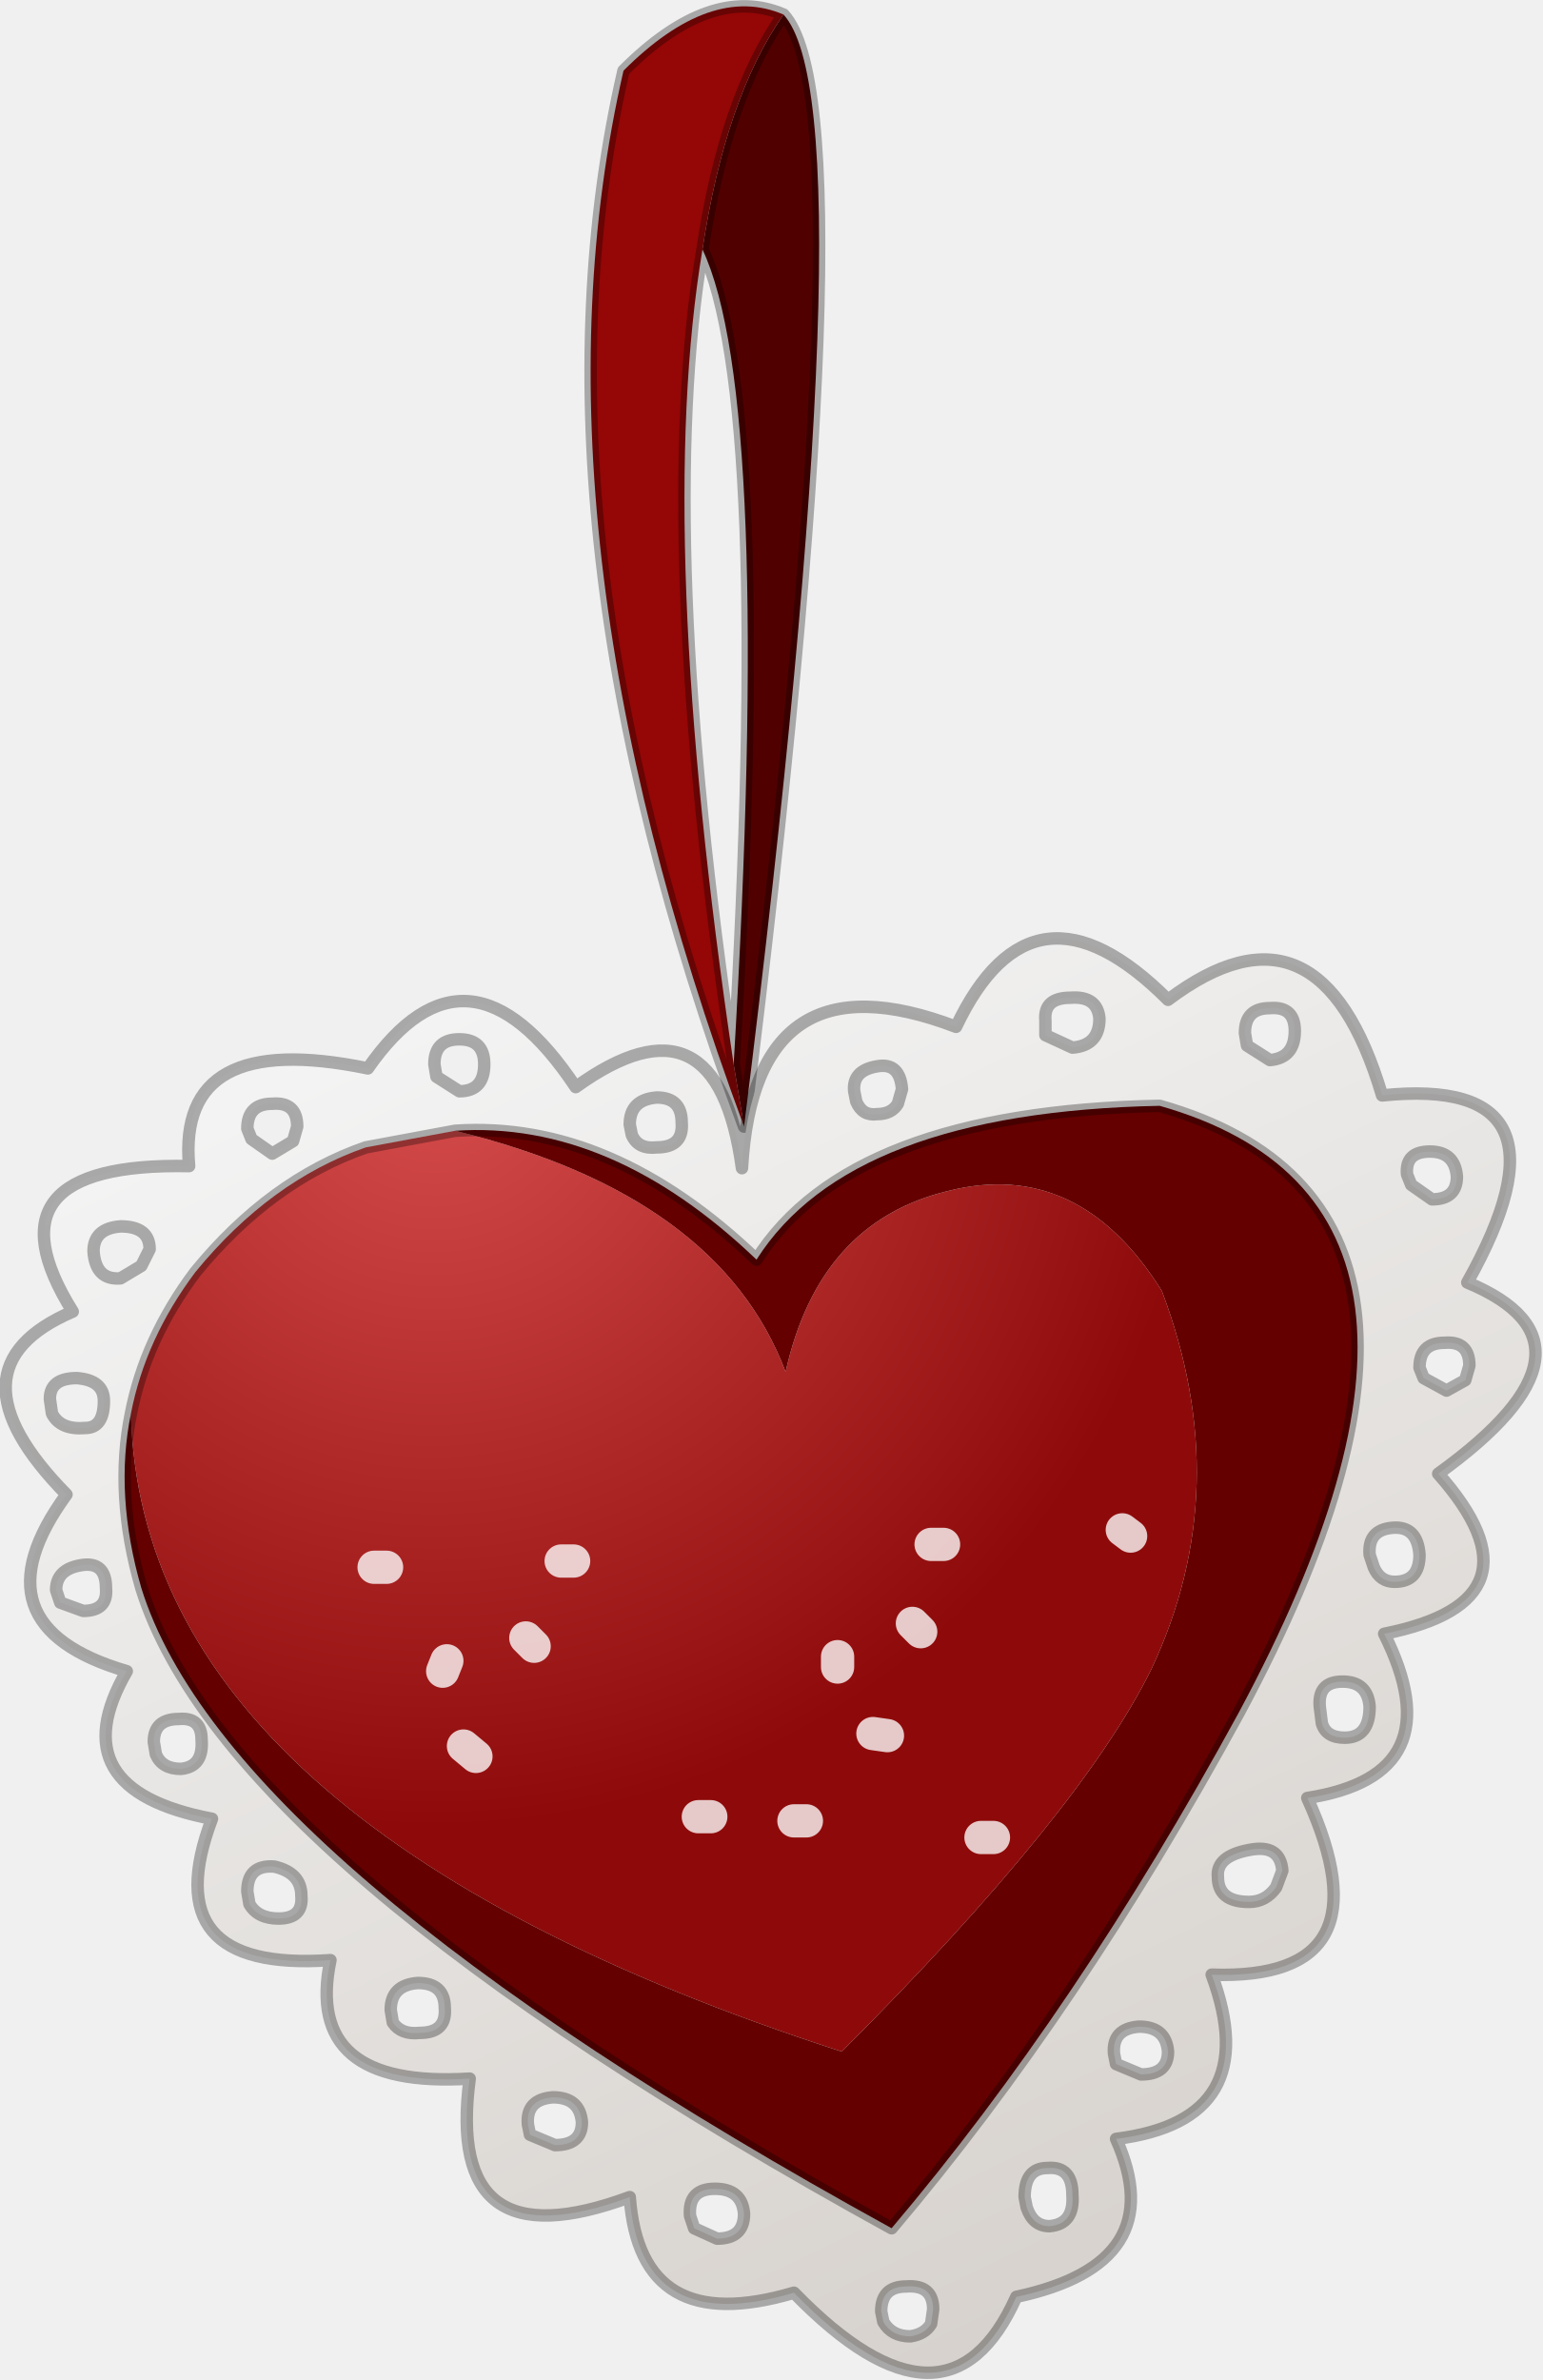
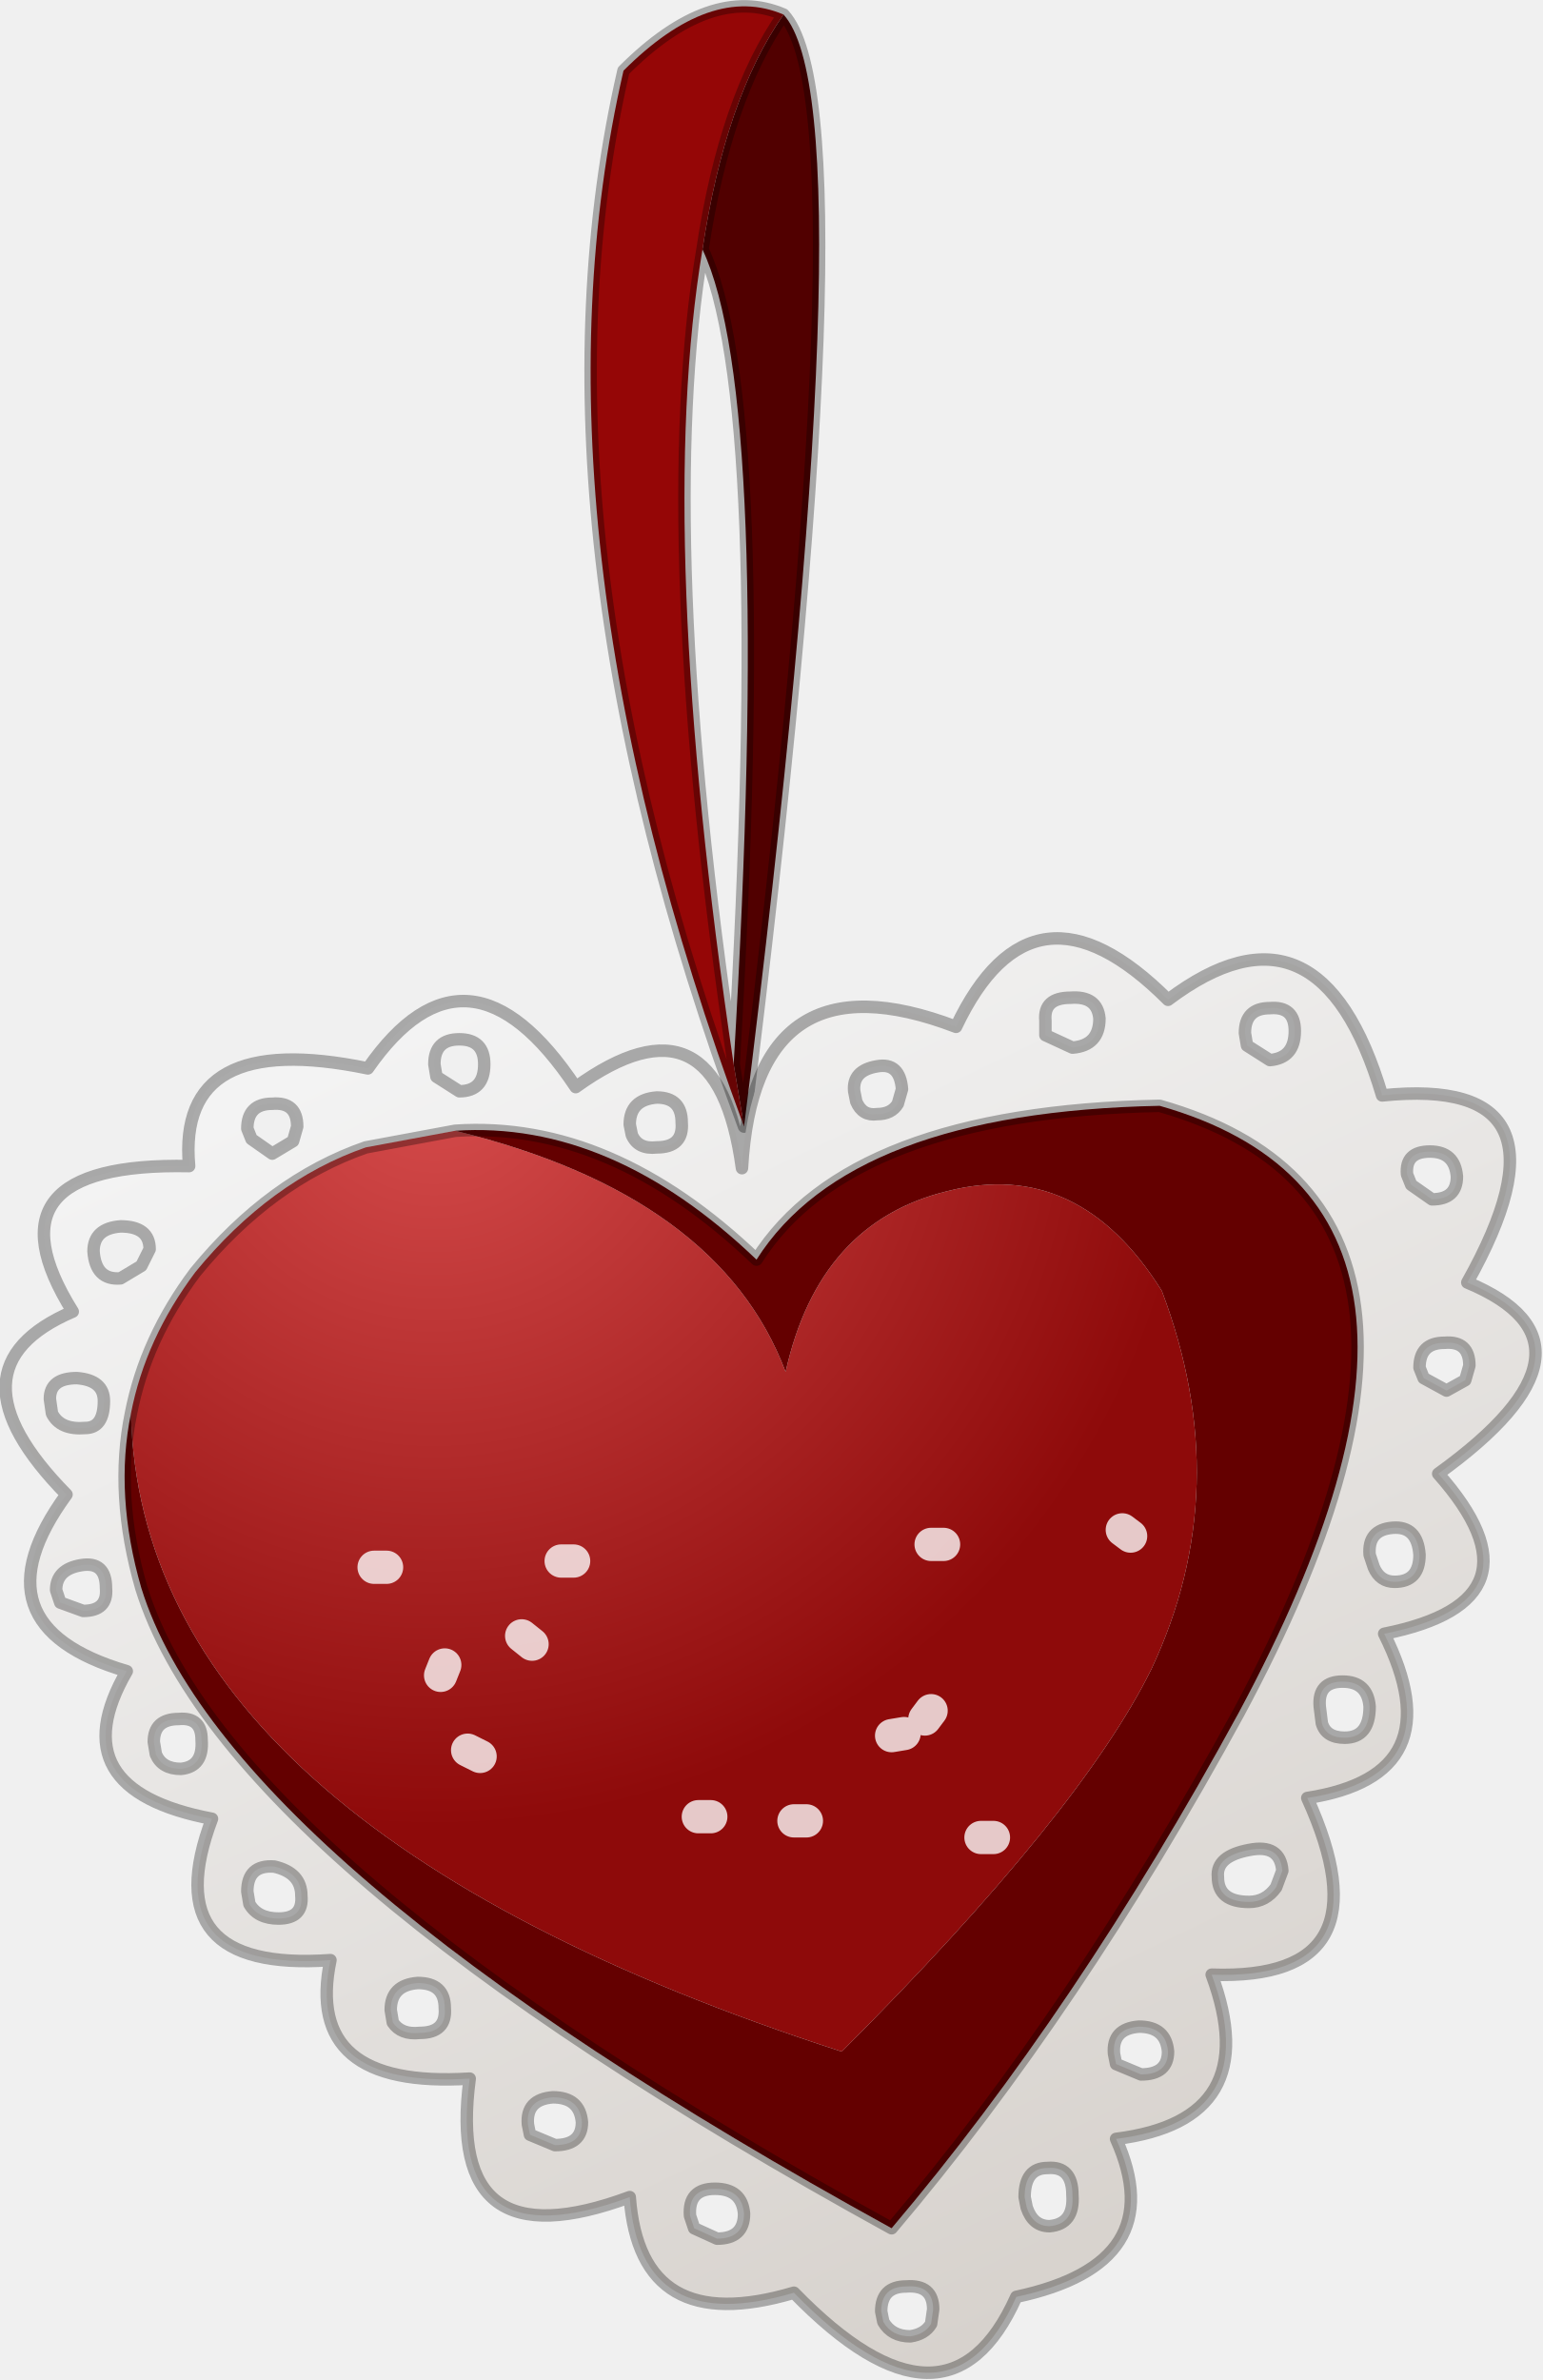
<svg xmlns="http://www.w3.org/2000/svg" xmlns:xlink="http://www.w3.org/1999/xlink" height="57.25px" width="37.1px">
  <g transform="matrix(1.0, 0.0, 0.0, 1.0, 16.65, 0.15)">
    <use height="57.25" transform="matrix(1.0, 0.0, 0.0, 1.0, -16.65, -0.15)" width="37.1" xlink:href="#decoration77-shape0" />
  </g>
  <defs>
    <g id="decoration77-shape0" transform="matrix(1.0, 0.0, 0.0, 1.0, 16.65, 0.15)">
      <path d="M2.2 0.2 Q4.3 2.5 1.25 26.95 L1.0 25.45 Q1.95 9.45 0.25 5.85 0.8 2.2 2.2 0.2" fill="#510000" fill-rule="evenodd" stroke="none" />
      <path d="M1.25 26.95 Q-4.15 12.4 -1.65 1.55 0.45 -0.55 2.2 0.2 0.8 2.2 0.25 5.85 -0.9 12.7 1.0 25.45 L1.25 26.95" fill="#950606" fill-rule="evenodd" stroke="none" />
      <path d="M2.2 0.2 Q4.3 2.5 1.25 26.95 -4.15 12.4 -1.65 1.55 0.45 -0.55 2.2 0.2 0.8 2.2 0.25 5.85 1.95 9.45 1.0 25.45 L1.25 26.95 M0.25 5.85 Q-0.9 12.7 1.0 25.45" fill="none" stroke="#000000" stroke-linecap="round" stroke-linejoin="round" stroke-opacity="0.302" stroke-width="0.3" />
-       <path d="M18.6 33.05 L18.7 32.7 Q18.7 32.1 18.1 32.15 17.5 32.15 17.5 32.75 L17.6 33.0 18.15 33.3 18.6 33.05 M18.4 28.15 Q18.35 27.55 17.75 27.55 17.15 27.55 17.2 28.1 L17.3 28.35 17.8 28.7 Q18.4 28.7 18.4 28.15 M6.35 24.55 Q8.2 20.65 11.45 23.9 15.1 21.15 16.6 26.2 21.45 25.7 18.65 30.7 22.25 32.2 17.95 35.3 20.65 38.35 16.65 39.15 18.35 42.55 14.8 43.1 16.8 47.5 12.5 47.35 13.8 50.85 10.2 51.3 11.55 54.3 7.8 55.1 6.15 58.8 2.45 55.0 -1.25 56.1 -1.5 52.7 -5.95 54.35 -5.35 49.85 -9.35 50.1 -8.7 47.0 -12.95 47.3 -11.55 43.6 -15.25 42.9 -13.6 40.05 -17.35 38.95 -15.05 35.8 -18.05 32.75 -14.9 31.4 -17.15 27.8 -12.1 27.9 -12.4 24.6 -7.8 25.55 -5.4 22.1 -2.8 26.0 0.6 23.55 1.2 27.95 1.5 22.7 6.35 24.55 M14.5 24.65 Q14.5 24.05 13.9 24.1 13.3 24.1 13.3 24.7 L13.35 25.0 13.9 25.35 Q14.5 25.3 14.5 24.65 M9.8 24.35 Q9.75 23.8 9.1 23.85 8.45 23.85 8.5 24.4 L8.5 24.75 9.15 25.05 Q9.8 25.0 9.8 24.35 M-5.7 27.05 L-7.85 27.45 Q-10.15 28.25 -11.95 30.45 -13.15 32.05 -13.5 33.85 -13.9 35.8 -13.25 38.05 -11.2 44.65 4.8 53.45 9.25 48.2 13.15 41.05 19.7 28.85 11.25 26.45 3.8 26.6 1.55 30.15 -1.95 26.8 -5.7 27.05 M-2.65 50.9 Q-2.7 50.3 -3.35 50.3 -4.0 50.35 -3.95 50.95 L-3.9 51.2 -3.3 51.45 Q-2.65 51.45 -2.65 50.9 M-5.95 48.15 Q-5.95 47.55 -6.6 47.55 -7.25 47.6 -7.25 48.2 L-7.2 48.5 Q-7.0 48.8 -6.55 48.75 -5.9 48.75 -5.95 48.15 M-10.7 45.35 L-10.65 45.65 Q-10.45 46.0 -9.95 46.0 -9.35 46.0 -9.4 45.45 -9.4 44.9 -10.05 44.75 -10.7 44.7 -10.7 45.35 M-14.1 38.05 Q-14.1 37.4 -14.7 37.5 -15.3 37.6 -15.3 38.1 L-15.2 38.4 -14.65 38.6 Q-14.05 38.6 -14.1 38.05 M-12.35 41.2 Q-12.95 41.2 -12.95 41.75 L-12.9 42.05 Q-12.75 42.4 -12.3 42.4 -11.75 42.35 -11.8 41.7 -11.8 41.15 -12.35 41.2 M-15.45 33.5 L-15.4 33.85 Q-15.2 34.25 -14.6 34.2 -14.15 34.2 -14.15 33.55 -14.15 33.05 -14.8 33.0 -15.45 33.0 -15.45 33.5 M-14.4 29.95 Q-14.35 30.65 -13.75 30.6 L-13.25 30.3 -13.05 29.9 Q-13.05 29.35 -13.75 29.35 -14.4 29.4 -14.4 29.95 M-6.2 25.45 L-6.15 25.75 -5.6 26.1 Q-5.0 26.1 -5.0 25.45 -5.0 24.85 -5.6 24.85 -6.2 24.85 -6.2 25.45 M-9.5 26.95 Q-9.5 26.35 -10.1 26.4 -10.7 26.4 -10.7 27.0 L-10.6 27.25 -10.1 27.6 -9.6 27.3 -9.5 26.95 M-0.85 27.45 Q-0.2 27.45 -0.25 26.85 -0.25 26.25 -0.85 26.25 -1.5 26.3 -1.5 26.9 L-1.45 27.15 Q-1.3 27.5 -0.85 27.45 M0.05 53.45 L0.6 53.7 Q1.25 53.7 1.25 53.1 1.2 52.5 0.55 52.5 -0.1 52.5 -0.05 53.15 L0.05 53.45 M5.8 55.4 Q5.8 54.8 5.15 54.85 4.55 54.85 4.55 55.45 L4.6 55.7 Q4.8 56.05 5.25 56.05 5.6 56.0 5.75 55.75 L5.8 55.4 M8.55 52.0 Q8.0 52.0 8.0 52.7 L8.05 52.95 Q8.2 53.4 8.6 53.4 9.2 53.35 9.15 52.65 9.15 51.95 8.55 52.0 M10.75 48.6 Q10.1 48.65 10.15 49.25 L10.2 49.5 10.8 49.75 Q11.45 49.75 11.45 49.2 11.4 48.6 10.75 48.6 M13.4 44.35 Q12.6 44.5 12.65 45.0 12.65 45.6 13.4 45.6 13.8 45.6 14.05 45.25 L14.2 44.85 Q14.15 44.2 13.4 44.35 M16.3 37.25 L16.4 37.55 Q16.55 37.9 16.9 37.9 17.5 37.9 17.5 37.25 17.45 36.55 16.85 36.6 16.25 36.65 16.3 37.25 M15.7 41.65 Q16.3 41.65 16.3 40.9 16.25 40.3 15.65 40.3 15.05 40.3 15.1 40.9 L15.15 41.3 Q15.25 41.65 15.7 41.65 M4.45 25.5 Q3.85 25.6 3.9 26.1 L3.95 26.35 Q4.1 26.7 4.45 26.65 4.8 26.65 4.95 26.4 L5.05 26.05 Q5.0 25.4 4.45 25.5" fill="url(#decoration77-gradient0)" fill-rule="evenodd" stroke="none" />
+       <path d="M18.1 32.15 Q17.5 32.15 17.5 32.75 L17.6 33.0 18.15 33.3 18.6 33.05 18.7 32.7 Q18.7 32.1 18.1 32.15 M18.4 28.15 Q18.35 27.55 17.75 27.55 17.15 27.55 17.2 28.1 L17.3 28.35 17.8 28.7 Q18.4 28.7 18.4 28.15 M6.35 24.55 Q8.2 20.65 11.45 23.9 15.1 21.15 16.6 26.2 21.45 25.7 18.65 30.7 22.25 32.2 17.95 35.3 20.65 38.35 16.65 39.15 18.35 42.55 14.8 43.1 16.8 47.5 12.5 47.35 13.8 50.85 10.2 51.3 11.55 54.3 7.8 55.1 6.15 58.8 2.45 55.0 -1.25 56.1 -1.5 52.7 -5.95 54.35 -5.35 49.85 -9.35 50.1 -8.7 47.0 -12.95 47.3 -11.55 43.6 -15.25 42.9 -13.6 40.05 -17.35 38.95 -15.05 35.8 -18.05 32.75 -14.9 31.4 -17.15 27.8 -12.1 27.9 -12.4 24.6 -7.8 25.55 -5.4 22.1 -2.8 26.0 0.6 23.55 1.2 27.95 1.5 22.7 6.35 24.55 M14.5 24.65 Q14.5 24.05 13.9 24.1 13.3 24.1 13.3 24.7 L13.35 25.0 13.9 25.35 Q14.5 25.3 14.5 24.65 M9.1 23.85 Q8.45 23.85 8.5 24.4 L8.5 24.75 9.15 25.05 Q9.8 25.0 9.8 24.35 9.75 23.8 9.1 23.85 M-5.7 27.05 L-7.85 27.45 Q-10.15 28.25 -11.95 30.45 -13.15 32.05 -13.5 33.85 -13.9 35.8 -13.25 38.05 -11.2 44.65 4.8 53.45 9.25 48.2 13.15 41.05 19.7 28.85 11.25 26.45 3.8 26.6 1.55 30.15 -1.95 26.8 -5.7 27.05 M-3.9 51.2 L-3.3 51.45 Q-2.65 51.45 -2.65 50.9 -2.7 50.3 -3.35 50.3 -4.0 50.35 -3.95 50.95 L-3.9 51.2 M-7.2 48.5 Q-7.0 48.8 -6.55 48.75 -5.9 48.75 -5.95 48.15 -5.95 47.55 -6.6 47.55 -7.25 47.6 -7.25 48.2 L-7.2 48.5 M-10.7 45.35 L-10.65 45.65 Q-10.45 46.0 -9.95 46.0 -9.35 46.0 -9.4 45.45 -9.4 44.9 -10.05 44.75 -10.7 44.7 -10.7 45.35 M-14.65 38.6 Q-14.05 38.6 -14.1 38.05 -14.1 37.4 -14.7 37.5 -15.3 37.6 -15.3 38.1 L-15.2 38.4 -14.65 38.6 M-11.8 41.7 Q-11.8 41.15 -12.35 41.2 -12.95 41.2 -12.95 41.75 L-12.9 42.05 Q-12.75 42.4 -12.3 42.4 -11.75 42.35 -11.8 41.7 M-15.45 33.5 L-15.4 33.85 Q-15.2 34.25 -14.6 34.2 -14.15 34.2 -14.15 33.55 -14.15 33.05 -14.8 33.0 -15.45 33.0 -15.45 33.5 M-13.05 29.9 Q-13.05 29.35 -13.75 29.35 -14.4 29.4 -14.4 29.95 -14.35 30.65 -13.75 30.6 L-13.25 30.3 -13.05 29.9 M-6.2 25.45 L-6.15 25.75 -5.6 26.1 Q-5.0 26.1 -5.0 25.45 -5.0 24.85 -5.6 24.85 -6.2 24.85 -6.2 25.45 M-9.5 26.95 Q-9.5 26.35 -10.1 26.4 -10.7 26.4 -10.7 27.0 L-10.6 27.25 -10.1 27.6 -9.6 27.3 -9.5 26.95 M-1.5 26.9 L-1.45 27.15 Q-1.3 27.5 -0.85 27.45 -0.2 27.45 -0.25 26.85 -0.25 26.25 -0.85 26.25 -1.5 26.3 -1.5 26.9 M0.05 53.45 L0.6 53.7 Q1.25 53.7 1.25 53.1 1.2 52.5 0.55 52.5 -0.1 52.5 -0.05 53.15 L0.05 53.45 M5.8 55.4 Q5.8 54.8 5.15 54.85 4.55 54.85 4.55 55.45 L4.6 55.7 Q4.8 56.05 5.25 56.05 5.6 56.0 5.75 55.75 L5.8 55.4 M9.15 52.65 Q9.15 51.95 8.55 52.0 8.0 52.0 8.0 52.7 L8.05 52.95 Q8.2 53.4 8.6 53.4 9.2 53.35 9.15 52.65 M10.75 48.6 Q10.1 48.65 10.15 49.25 L10.2 49.5 10.8 49.75 Q11.45 49.75 11.45 49.2 11.4 48.6 10.75 48.6 M14.05 45.25 L14.2 44.85 Q14.15 44.2 13.4 44.35 12.6 44.5 12.65 45.0 12.65 45.6 13.4 45.6 13.8 45.6 14.05 45.25 M16.9 37.9 Q17.5 37.9 17.5 37.25 17.45 36.55 16.85 36.6 16.25 36.65 16.3 37.25 L16.4 37.55 Q16.55 37.9 16.9 37.9 M16.3 40.9 Q16.25 40.3 15.65 40.3 15.05 40.3 15.1 40.9 L15.15 41.3 Q15.25 41.65 15.7 41.65 16.3 41.65 16.3 40.9 M4.95 26.4 L5.05 26.05 Q5.0 25.4 4.45 25.5 3.85 25.6 3.9 26.1 L3.95 26.35 Q4.1 26.7 4.45 26.65 4.8 26.65 4.95 26.4" fill="url(#decoration77-gradient0)" fill-rule="evenodd" stroke="none" />
      <path d="M-5.7 27.05 Q0.65 28.6 2.25 32.85 3.05 29.25 6.15 28.5 9.3 27.7 11.3 30.9 13.1 35.65 11.05 40.0 9.35 43.45 3.6 49.2 -13.25 43.75 -13.5 33.85 -13.15 32.05 -11.95 30.45 -10.15 28.25 -7.85 27.45 L-5.7 27.05" fill="url(#decoration77-gradient1)" fill-rule="evenodd" stroke="none" />
      <path d="M-13.5 33.85 Q-13.25 43.75 3.6 49.2 9.35 43.45 11.05 40.0 13.1 35.65 11.3 30.9 9.3 27.7 6.15 28.5 3.05 29.25 2.25 32.85 0.65 28.6 -5.7 27.05 -1.95 26.8 1.55 30.15 3.8 26.6 11.25 26.45 19.7 28.85 13.15 41.05 9.25 48.2 4.8 53.45 -11.2 44.65 -13.25 38.05 -13.9 35.8 -13.5 33.85" fill="#640000" fill-rule="evenodd" stroke="none" />
-       <path d="M9.8 24.35 Q9.8 25.0 9.15 25.05 L8.5 24.75 8.5 24.4 Q8.45 23.85 9.1 23.85 9.75 23.8 9.8 24.35 M14.5 24.65 Q14.5 25.3 13.9 25.35 L13.35 25.0 13.3 24.7 Q13.3 24.1 13.9 24.1 14.5 24.05 14.5 24.65 M6.35 24.55 Q1.5 22.7 1.2 27.95 0.6 23.55 -2.8 26.0 -5.4 22.1 -7.8 25.55 -12.4 24.6 -12.1 27.9 -17.15 27.8 -14.9 31.4 -18.05 32.75 -15.05 35.8 -17.35 38.95 -13.6 40.05 -15.25 42.9 -11.55 43.6 -12.95 47.3 -8.7 47.0 -9.35 50.1 -5.35 49.85 -5.95 54.35 -1.5 52.7 -1.25 56.1 2.45 55.0 6.15 58.8 7.8 55.1 11.55 54.3 10.2 51.3 13.8 50.85 12.5 47.35 16.8 47.5 14.8 43.1 18.35 42.55 16.65 39.15 20.65 38.35 17.95 35.3 22.25 32.2 18.65 30.7 21.45 25.7 16.6 26.2 15.1 21.15 11.45 23.9 8.2 20.65 6.35 24.55 M18.4 28.15 Q18.4 28.7 17.8 28.7 L17.3 28.35 17.2 28.1 Q17.15 27.55 17.75 27.55 18.35 27.55 18.4 28.15 M18.6 33.05 L18.15 33.3 17.6 33.0 17.5 32.75 Q17.5 32.15 18.1 32.15 18.7 32.1 18.7 32.7 L18.6 33.05 M-5.7 27.05 L-7.85 27.45 Q-10.15 28.25 -11.95 30.45 -13.15 32.05 -13.5 33.85 -13.9 35.8 -13.25 38.05 -11.2 44.65 4.8 53.45 9.25 48.2 13.15 41.05 19.7 28.85 11.25 26.45 3.8 26.6 1.55 30.15 -1.95 26.8 -5.7 27.05 M4.45 25.5 Q5.0 25.4 5.05 26.05 L4.95 26.4 Q4.8 26.65 4.45 26.65 4.1 26.7 3.95 26.35 L3.9 26.1 Q3.85 25.6 4.45 25.5 M15.7 41.65 Q15.25 41.65 15.15 41.3 L15.1 40.9 Q15.05 40.3 15.65 40.3 16.25 40.3 16.3 40.9 16.3 41.65 15.7 41.65 M16.3 37.25 Q16.25 36.65 16.85 36.6 17.45 36.55 17.5 37.25 17.5 37.9 16.9 37.9 16.55 37.9 16.4 37.55 L16.3 37.25 M13.4 44.35 Q14.15 44.2 14.2 44.85 L14.05 45.25 Q13.8 45.6 13.4 45.6 12.65 45.6 12.65 45.0 12.6 44.5 13.4 44.35 M10.75 48.6 Q11.4 48.6 11.45 49.2 11.45 49.75 10.8 49.75 L10.2 49.5 10.15 49.25 Q10.1 48.65 10.75 48.6 M8.55 52.0 Q9.15 51.95 9.15 52.65 9.2 53.35 8.6 53.4 8.2 53.4 8.05 52.95 L8.0 52.7 Q8.0 52.0 8.55 52.0 M5.8 55.4 L5.75 55.75 Q5.6 56.0 5.25 56.05 4.8 56.05 4.6 55.7 L4.55 55.45 Q4.55 54.85 5.15 54.85 5.8 54.8 5.8 55.4 M0.05 53.45 L-0.05 53.15 Q-0.1 52.5 0.55 52.5 1.2 52.5 1.25 53.1 1.25 53.7 0.6 53.7 L0.05 53.45 M-0.85 27.45 Q-1.3 27.5 -1.45 27.15 L-1.5 26.9 Q-1.5 26.3 -0.85 26.25 -0.25 26.25 -0.25 26.85 -0.2 27.45 -0.85 27.45 M-9.5 26.95 L-9.6 27.3 -10.1 27.6 -10.6 27.25 -10.7 27.0 Q-10.7 26.4 -10.1 26.4 -9.5 26.35 -9.5 26.95 M-6.2 25.45 Q-6.2 24.85 -5.6 24.85 -5.0 24.85 -5.0 25.45 -5.0 26.1 -5.6 26.1 L-6.15 25.75 -6.2 25.45 M-14.4 29.95 Q-14.4 29.4 -13.75 29.35 -13.05 29.35 -13.05 29.9 L-13.25 30.3 -13.75 30.6 Q-14.35 30.65 -14.4 29.95 M-15.45 33.5 Q-15.45 33.0 -14.8 33.0 -14.15 33.05 -14.15 33.55 -14.15 34.2 -14.6 34.2 -15.2 34.25 -15.4 33.85 L-15.45 33.5 M-12.35 41.2 Q-11.8 41.15 -11.8 41.7 -11.75 42.35 -12.3 42.4 -12.75 42.4 -12.9 42.05 L-12.95 41.75 Q-12.95 41.2 -12.35 41.2 M-14.1 38.05 Q-14.05 38.6 -14.65 38.6 L-15.2 38.4 -15.3 38.1 Q-15.3 37.6 -14.7 37.5 -14.1 37.4 -14.1 38.05 M-10.7 45.35 Q-10.7 44.7 -10.05 44.75 -9.4 44.9 -9.4 45.45 -9.35 46.0 -9.95 46.0 -10.45 46.0 -10.65 45.65 L-10.7 45.35 M-5.95 48.15 Q-5.9 48.75 -6.55 48.75 -7.0 48.8 -7.2 48.5 L-7.25 48.2 Q-7.25 47.6 -6.6 47.55 -5.95 47.55 -5.95 48.15 M-2.65 50.9 Q-2.65 51.45 -3.3 51.45 L-3.9 51.2 -3.95 50.95 Q-4.0 50.35 -3.35 50.3 -2.7 50.3 -2.65 50.9" fill="none" stroke="#000000" stroke-linecap="round" stroke-linejoin="round" stroke-opacity="0.302" stroke-width="0.3" />
-       <path d="M10.55 36.8 L10.35 36.65 M6.05 37.0 L5.75 37.0 M5.5 39.1 L5.3 38.9 M4.35 41.55 L4.7 41.6 M3.5 39.7 L3.5 39.95 M0.15 43.55 L0.45 43.55 M2.45 43.65 L2.75 43.65 M6.95 44.05 L7.25 44.05 M-2.85 37.4 L-3.15 37.4 M-3.8 39.45 L-4.0 39.25 M-5.9 39.8 L-6.0 40.05 M-5.5 41.85 L-5.2 42.1 M-7.35 37.55 L-7.65 37.55" fill="none" stroke="#ffffff" stroke-linecap="round" stroke-linejoin="round" stroke-opacity="0.78" stroke-width="0.8" />
+       <path d="M9.1 23.85 Q9.75 23.8 9.8 24.35 9.8 25.0 9.15 25.05 L8.5 24.75 8.5 24.4 Q8.45 23.85 9.1 23.85 M14.5 24.65 Q14.5 25.3 13.9 25.35 L13.35 25.0 13.3 24.7 Q13.3 24.1 13.9 24.1 14.5 24.05 14.5 24.65 M6.35 24.55 Q1.5 22.7 1.2 27.95 0.6 23.55 -2.8 26.0 -5.4 22.1 -7.8 25.55 -12.4 24.6 -12.1 27.9 -17.15 27.8 -14.9 31.4 -18.05 32.75 -15.05 35.8 -17.35 38.95 -13.6 40.05 -15.25 42.9 -11.55 43.6 -12.95 47.3 -8.7 47.0 -9.35 50.1 -5.35 49.85 -5.95 54.35 -1.5 52.7 -1.25 56.1 2.45 55.0 6.15 58.8 7.8 55.1 11.55 54.3 10.2 51.3 13.8 50.85 12.5 47.35 16.8 47.5 14.8 43.1 18.35 42.55 16.65 39.15 20.65 38.35 17.95 35.3 22.25 32.2 18.65 30.7 21.45 25.7 16.6 26.2 15.1 21.15 11.45 23.9 8.2 20.65 6.35 24.55 M18.4 28.15 Q18.4 28.7 17.8 28.7 L17.3 28.35 17.2 28.1 Q17.15 27.55 17.75 27.55 18.35 27.55 18.4 28.15 M18.1 32.15 Q18.7 32.1 18.7 32.7 L18.6 33.05 18.15 33.3 17.6 33.0 17.5 32.75 Q17.5 32.15 18.1 32.15 M-5.7 27.05 L-7.85 27.45 Q-10.15 28.25 -11.95 30.45 -13.15 32.05 -13.5 33.85 -13.9 35.8 -13.25 38.05 -11.2 44.65 4.8 53.45 9.25 48.2 13.15 41.05 19.7 28.85 11.25 26.45 3.8 26.6 1.55 30.15 -1.95 26.8 -5.7 27.05 M4.95 26.4 Q4.8 26.65 4.45 26.65 4.1 26.7 3.95 26.35 L3.9 26.1 Q3.85 25.6 4.45 25.5 5.0 25.4 5.05 26.05 L4.95 26.4 M16.3 40.9 Q16.3 41.65 15.7 41.65 15.25 41.65 15.15 41.3 L15.1 40.9 Q15.05 40.3 15.65 40.3 16.25 40.3 16.3 40.9 M16.9 37.9 Q16.55 37.9 16.4 37.55 L16.3 37.25 Q16.25 36.65 16.85 36.6 17.45 36.55 17.5 37.25 17.5 37.9 16.9 37.9 M14.05 45.25 Q13.8 45.6 13.4 45.6 12.65 45.6 12.65 45.0 12.6 44.5 13.4 44.35 14.15 44.2 14.2 44.85 L14.05 45.25 M10.75 48.6 Q11.4 48.6 11.45 49.2 11.45 49.75 10.8 49.75 L10.2 49.5 10.15 49.25 Q10.1 48.65 10.75 48.6 M9.15 52.65 Q9.2 53.35 8.6 53.4 8.2 53.4 8.05 52.95 L8.0 52.7 Q8.0 52.0 8.55 52.0 9.15 51.95 9.15 52.65 M5.8 55.4 L5.75 55.75 Q5.6 56.0 5.25 56.05 4.8 56.05 4.6 55.7 L4.55 55.45 Q4.55 54.85 5.15 54.85 5.8 54.8 5.8 55.4 M0.05 53.45 L-0.05 53.15 Q-0.1 52.5 0.55 52.5 1.2 52.5 1.25 53.1 1.25 53.7 0.6 53.7 L0.05 53.45 M-1.5 26.9 Q-1.5 26.3 -0.85 26.25 -0.25 26.25 -0.25 26.85 -0.2 27.45 -0.85 27.45 -1.3 27.5 -1.45 27.15 L-1.5 26.9 M-9.5 26.95 L-9.6 27.3 -10.1 27.6 -10.6 27.25 -10.7 27.0 Q-10.7 26.4 -10.1 26.4 -9.5 26.35 -9.5 26.95 M-6.2 25.45 Q-6.2 24.85 -5.6 24.85 -5.0 24.85 -5.0 25.45 -5.0 26.1 -5.6 26.1 L-6.15 25.75 -6.2 25.45 M-13.05 29.9 L-13.25 30.3 -13.75 30.6 Q-14.35 30.65 -14.4 29.95 -14.4 29.4 -13.75 29.35 -13.05 29.35 -13.05 29.9 M-15.45 33.5 Q-15.45 33.0 -14.8 33.0 -14.15 33.05 -14.15 33.55 -14.15 34.2 -14.6 34.2 -15.2 34.25 -15.4 33.85 L-15.45 33.5 M-11.8 41.7 Q-11.75 42.35 -12.3 42.4 -12.75 42.4 -12.9 42.05 L-12.95 41.75 Q-12.95 41.2 -12.35 41.2 -11.8 41.15 -11.8 41.7 M-14.65 38.6 L-15.2 38.4 -15.3 38.1 Q-15.3 37.6 -14.7 37.5 -14.1 37.4 -14.1 38.05 -14.05 38.6 -14.65 38.6 M-10.7 45.35 Q-10.7 44.7 -10.05 44.75 -9.4 44.9 -9.4 45.45 -9.35 46.0 -9.95 46.0 -10.45 46.0 -10.65 45.65 L-10.7 45.35 M-7.2 48.5 L-7.25 48.2 Q-7.25 47.6 -6.6 47.55 -5.95 47.55 -5.95 48.15 -5.9 48.75 -6.55 48.75 -7.0 48.8 -7.2 48.5 M-3.9 51.2 L-3.95 50.95 Q-4.0 50.35 -3.35 50.3 -2.7 50.3 -2.65 50.9 -2.65 51.45 -3.3 51.45 L-3.9 51.2" fill="none" stroke="#000000" stroke-linecap="round" stroke-linejoin="round" stroke-opacity="0.302" stroke-width="0.3" />
+       <path d="M10.55 36.8 L10.35 36.65 M6.05 37.0 L5.75 37.0 M5.6 41.2 L5.75 41.0 M0.15 43.55 L0.45 43.55 M2.45 43.65 L2.75 43.65 M6.95 44.05 L7.25 44.05 M4.8 41.6 L5.1 41.55 M-2.85 37.4 L-3.15 37.4 M-3.85 39.4 L-4.1 39.2 M-5.95 39.9 L-6.05 40.15 M-5.4 41.95 L-5.1 42.1 M-7.35 37.55 L-7.65 37.55" fill="none" stroke="#ffffff" stroke-linecap="round" stroke-linejoin="round" stroke-opacity="0.78" stroke-width="0.8" />
    </g>
    <linearGradient gradientTransform="matrix(0.0097, 0.0202, -0.0189, 0.009, 2.15, 39.85)" gradientUnits="userSpaceOnUse" id="decoration77-gradient0" spreadMethod="pad" x1="-819.2" x2="819.2">
      <stop offset="0.02" stop-color="#f3f3f3" />
      <stop offset="0.957" stop-color="#d7d2cd" />
    </linearGradient>
    <radialGradient cx="0" cy="0" gradientTransform="matrix(0.0224, -9.0E-4, 9.0E-4, 0.0224, -6.2, 25.45)" gradientUnits="userSpaceOnUse" id="decoration77-gradient1" r="819.2" spreadMethod="pad">
      <stop offset="0.0" stop-color="#d74d4d" />
      <stop offset="1.0" stop-color="#8e0a0a" />
    </radialGradient>
  </defs>
</svg>
